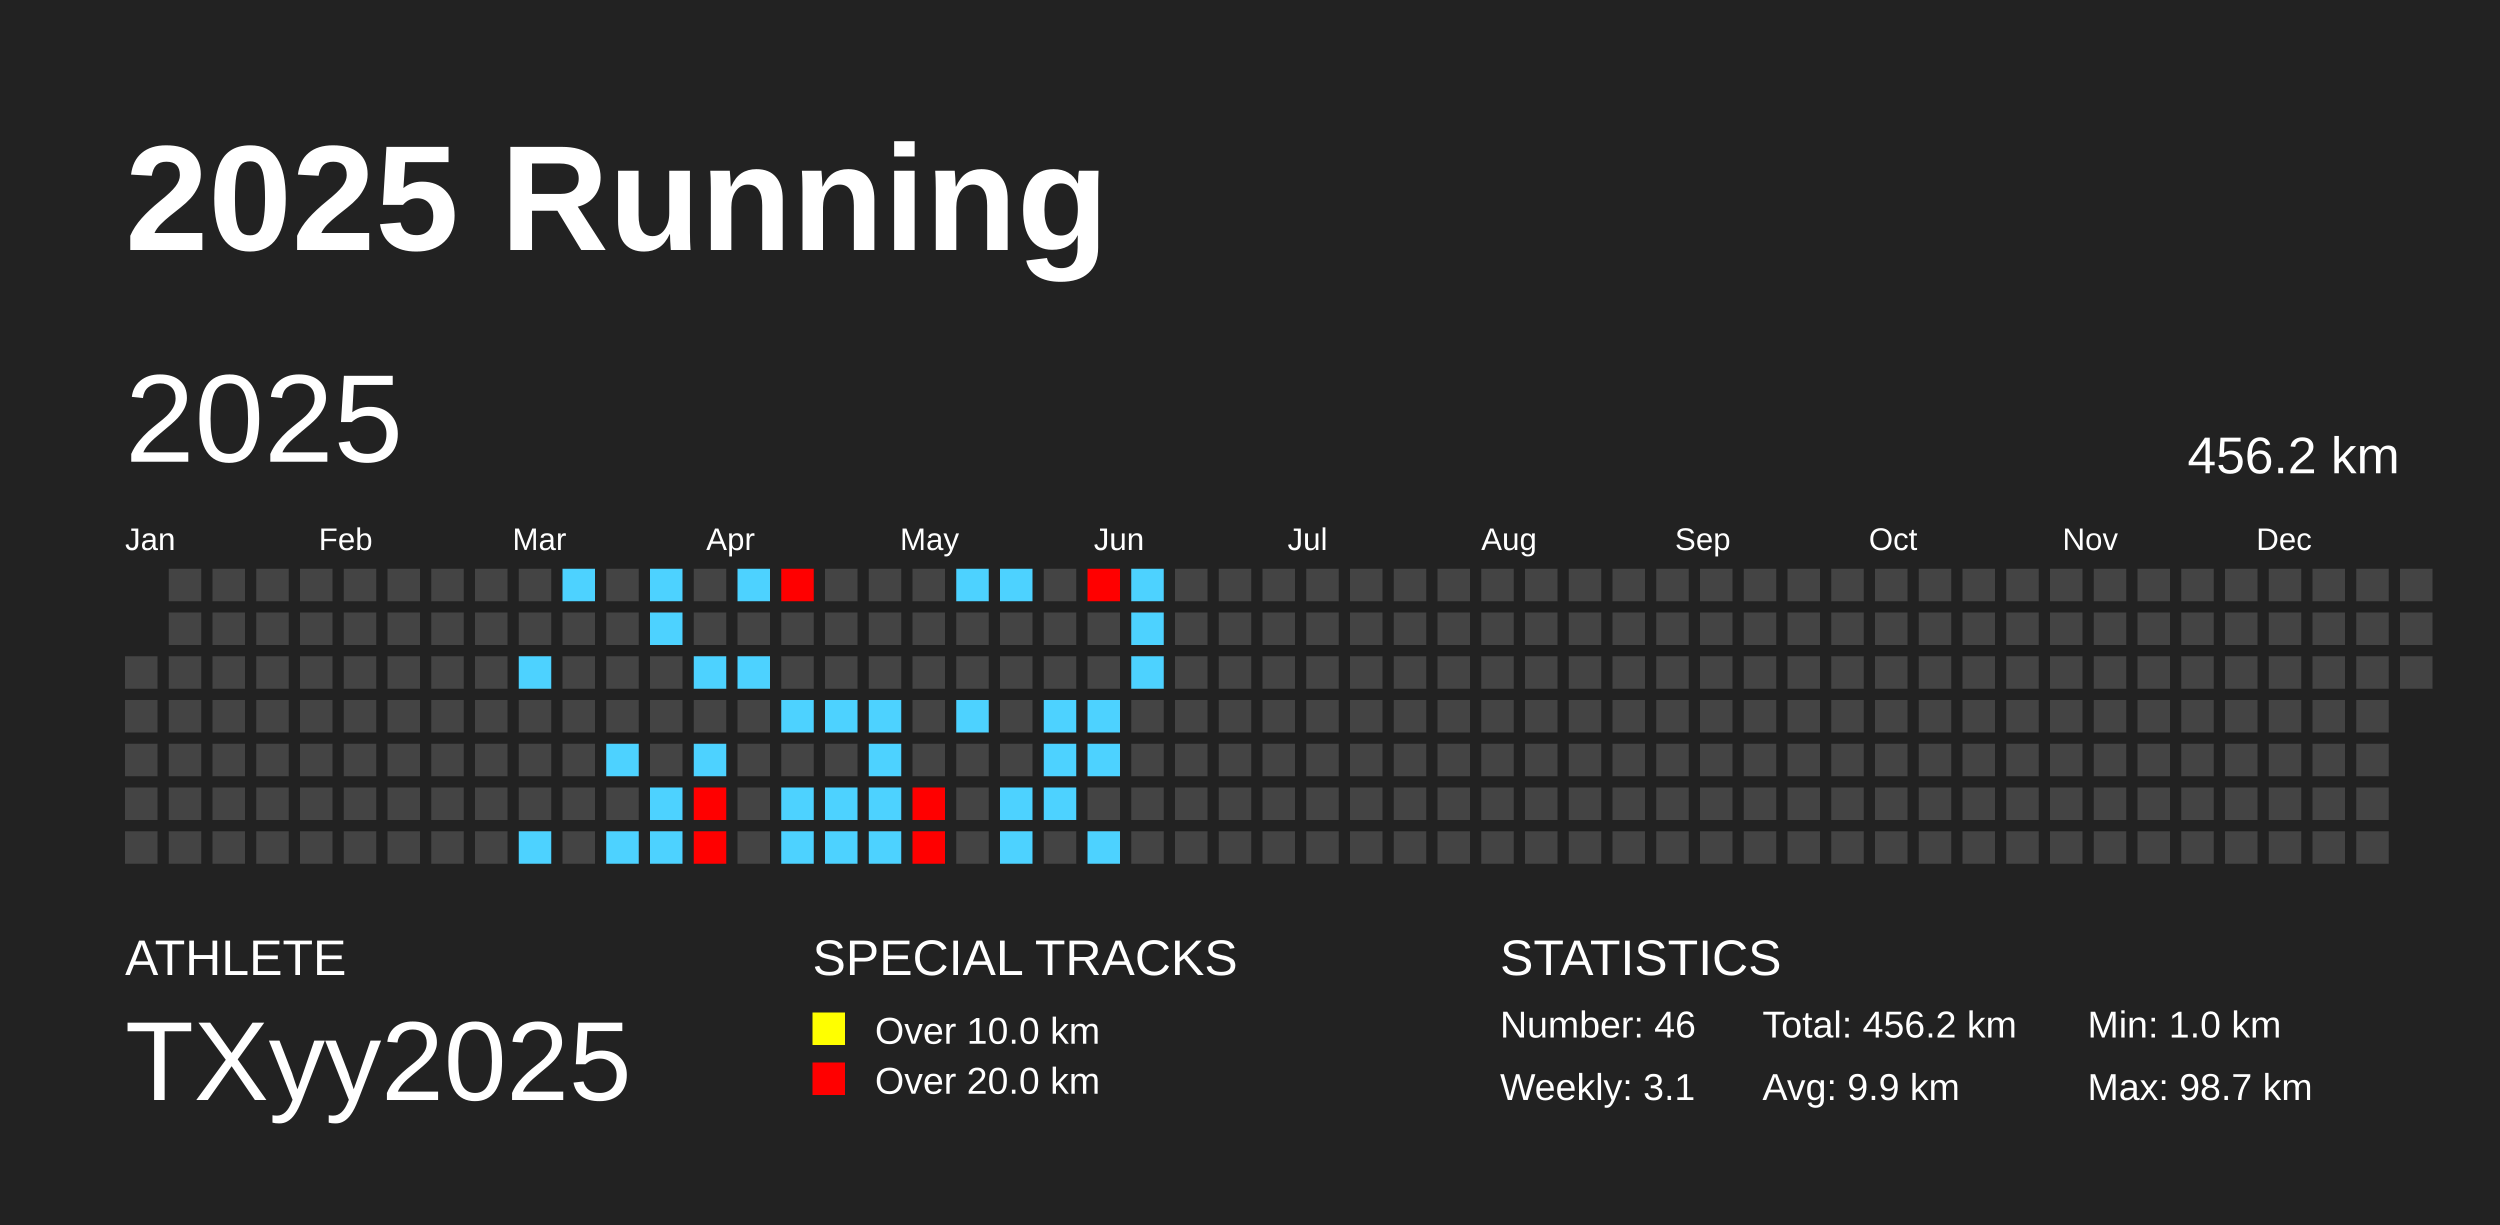
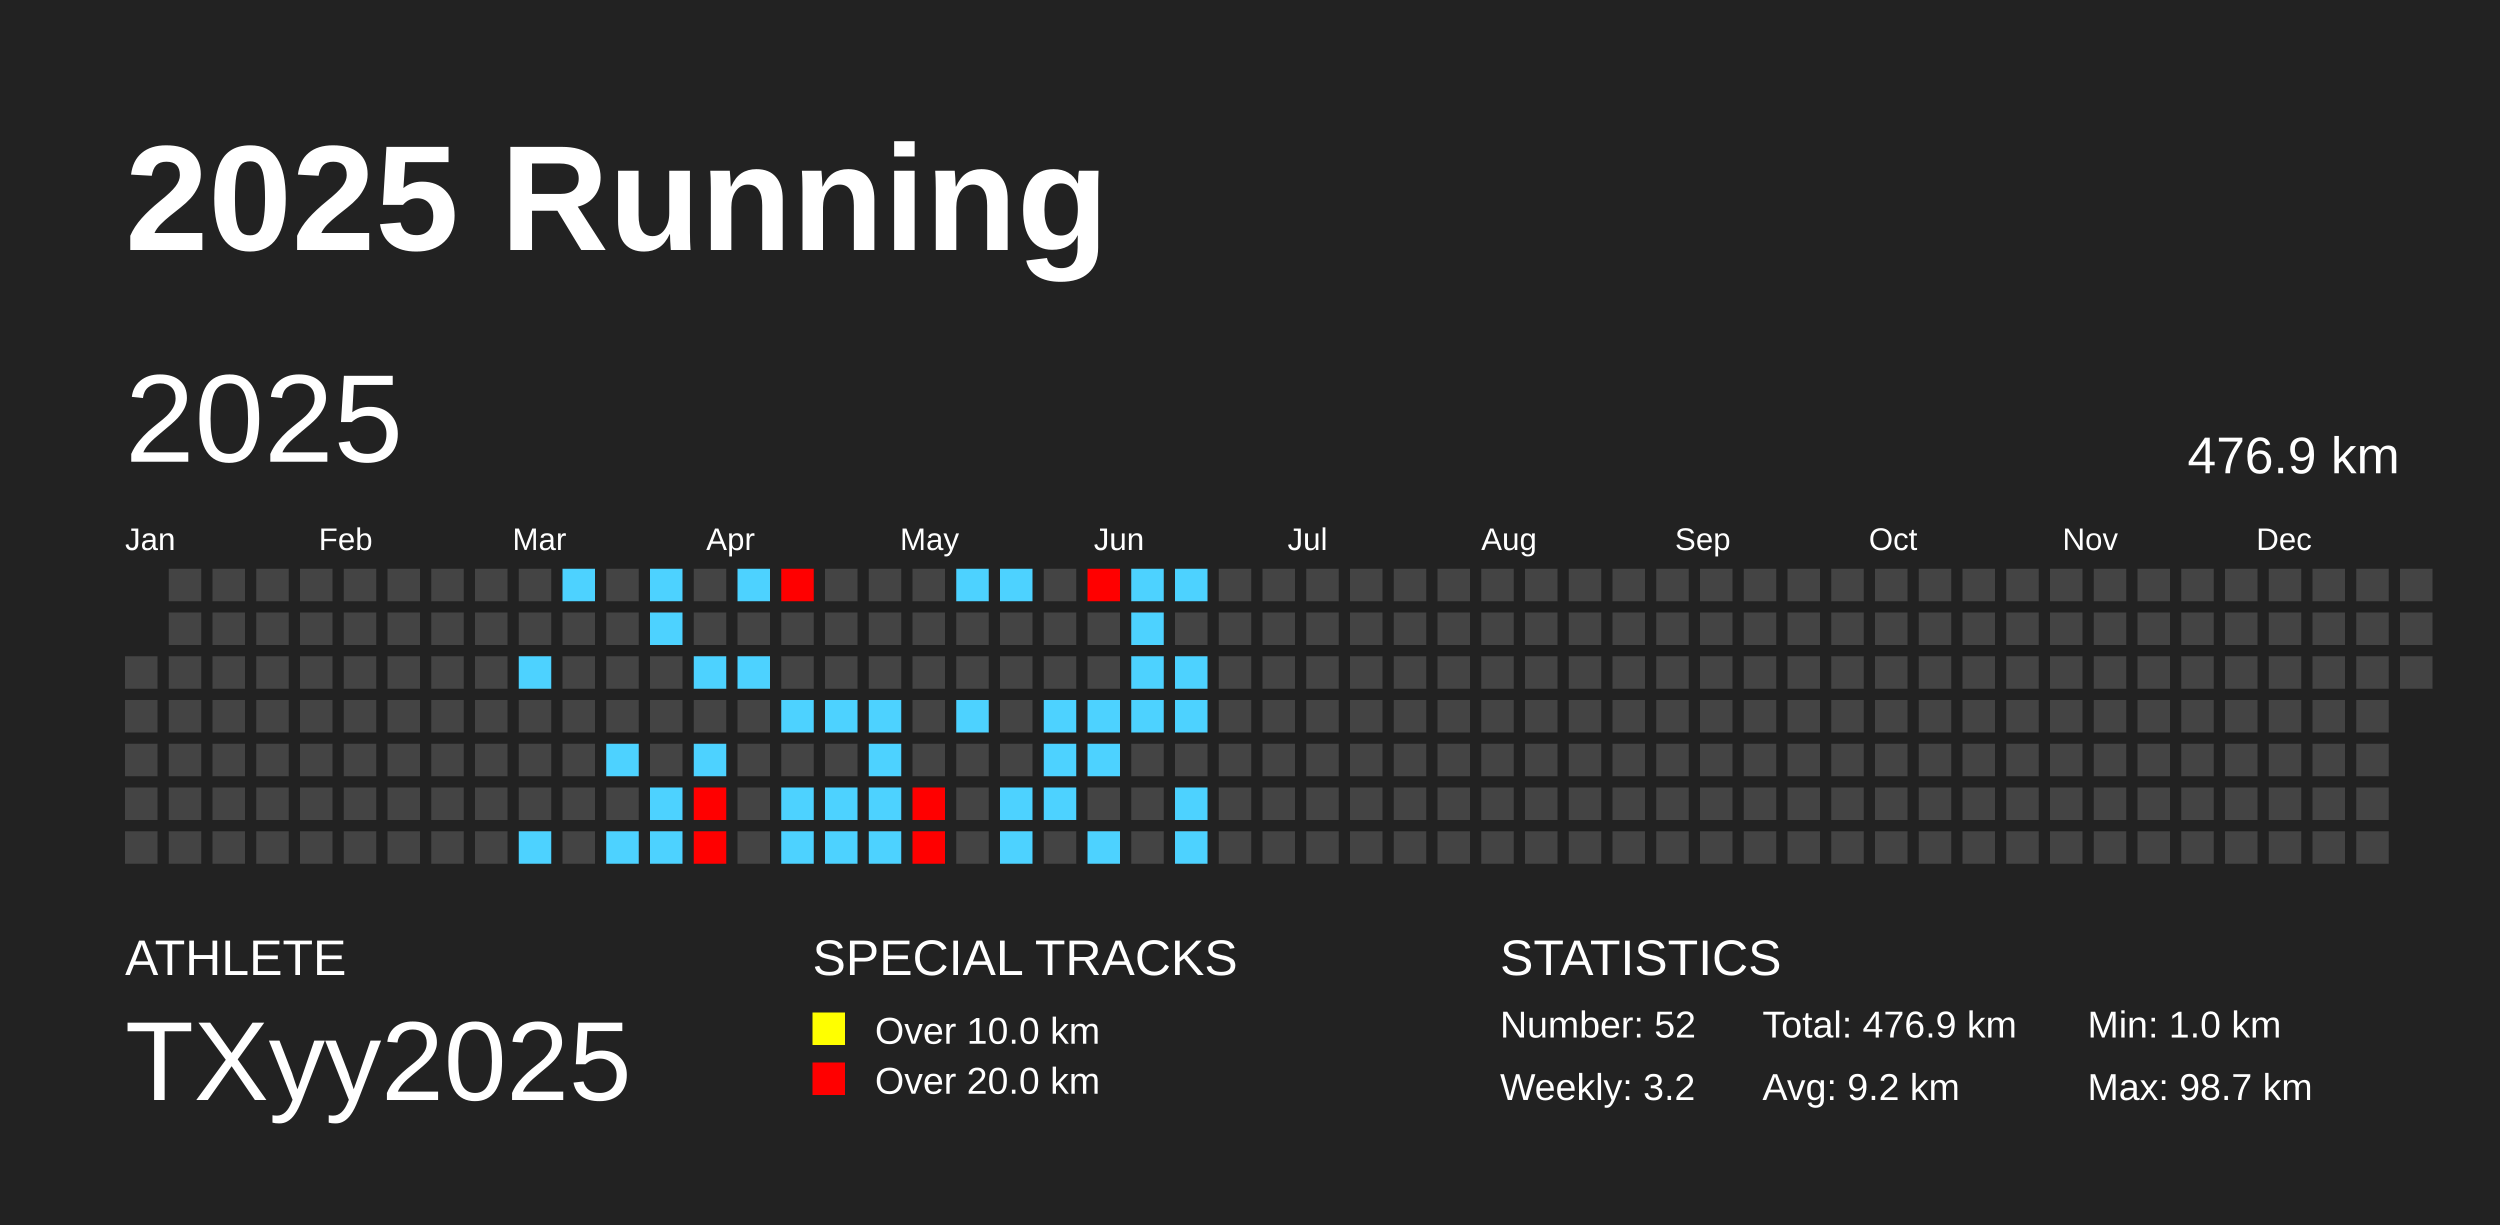
<svg xmlns="http://www.w3.org/2000/svg" baseProfile="full" height="98mm" version="1.1" viewBox="0,0,200,98" width="200mm">
  <defs />
  <rect fill="#222222" height="98" width="200" x="0" y="0" />
  <text fill="#FFFFFF" style="font-size:12px; font-family:Arial; font-weight:bold;" x="10" y="20">2025 Running</text>
  <text fill="#FFFFFF" style="font-size:4px; font-family:Arial" x="10" y="78">ATHLETE</text>
  <text fill="#FFFFFF" style="font-size:9px; font-family:Arial" x="10" y="88">TXyy2025</text>
  <text fill="#FFFFFF" style="font-size:4px; font-family:Arial" x="65" y="78">SPECIAL TRACKS</text>
  <rect fill="yellow" height="2.6" width="2.6" x="65" y="81" />
  <text fill="#FFFFFF" style="font-size:3px; font-family:Arial" x="70" y="83.5">Over 10.0 km</text>
  <rect fill="red" height="2.6" width="2.6" x="65" y="85" />
  <text fill="#FFFFFF" style="font-size:3px; font-family:Arial" x="70" y="87.5">Over 20.0 km</text>
  <text fill="#FFFFFF" style="font-size:4px; font-family:Arial" x="120" y="78">STATISTICS</text>
-   <text fill="#FFFFFF" style="font-size:3px; font-family:Arial" x="120" y="83">Number: 46</text>
-   <text fill="#FFFFFF" style="font-size:3px; font-family:Arial" x="120" y="88">Weekly: 3.1</text>
-   <text fill="#FFFFFF" style="font-size:3px; font-family:Arial" x="141" y="83">Total: 456.2 km</text>
-   <text fill="#FFFFFF" style="font-size:3px; font-family:Arial" x="141" y="88">Avg: 9.9 km</text>
+   <text fill="#FFFFFF" style="font-size:3px; font-family:Arial" x="120" y="83">Number: 52</text>
+   <text fill="#FFFFFF" style="font-size:3px; font-family:Arial" x="120" y="88">Weekly: 3.2</text>
+   <text fill="#FFFFFF" style="font-size:3px; font-family:Arial" x="141" y="83">Total: 476.9 km</text>
+   <text fill="#FFFFFF" style="font-size:3px; font-family:Arial" x="141" y="88">Avg: 9.2 km</text>
  <text fill="#FFFFFF" style="font-size:3px; font-family:Arial" x="167" y="83">Min: 1.0 km</text>
  <text fill="#FFFFFF" style="font-size:3px; font-family:Arial" x="167" y="88">Max: 98.7 km</text>
  <text dominant-baseline="hanging" fill="#FFFFFF" style="font-size:10.0px; font-family:Arial;" x="10" y="30">2025</text>
-   <text dominant-baseline="hanging" fill="#FFFFFF" style="font-size:4.125px; font-family:Arial;" x="175" y="35">456.2 km</text>
+   <text dominant-baseline="hanging" fill="#FFFFFF" style="font-size:4.125px; font-family:Arial;" x="175" y="35">476.9 km</text>
  <text fill="#FFFFFF" style="font-size:2.5px; font-family:Arial" x="10.0" y="44">Jan</text>
  <text fill="#FFFFFF" style="font-size:2.5px; font-family:Arial" x="25.5" y="44">Feb</text>
  <text fill="#FFFFFF" style="font-size:2.5px; font-family:Arial" x="41.0" y="44">Mar</text>
  <text fill="#FFFFFF" style="font-size:2.5px; font-family:Arial" x="56.5" y="44">Apr</text>
  <text fill="#FFFFFF" style="font-size:2.5px; font-family:Arial" x="72.0" y="44">May</text>
  <text fill="#FFFFFF" style="font-size:2.5px; font-family:Arial" x="87.5" y="44">Jun</text>
  <text fill="#FFFFFF" style="font-size:2.5px; font-family:Arial" x="103.0" y="44">Jul</text>
  <text fill="#FFFFFF" style="font-size:2.5px; font-family:Arial" x="118.5" y="44">Aug</text>
  <text fill="#FFFFFF" style="font-size:2.5px; font-family:Arial" x="134.0" y="44">Sep</text>
  <text fill="#FFFFFF" style="font-size:2.5px; font-family:Arial" x="149.5" y="44">Oct</text>
  <text fill="#FFFFFF" style="font-size:2.5px; font-family:Arial" x="165.0" y="44">Nov</text>
  <text fill="#FFFFFF" style="font-size:2.5px; font-family:Arial" x="180.5" y="44">Dec</text>
  <rect fill="#444444" height="2.6" width="2.6" x="10.0" y="52.5" />
  <rect fill="#444444" height="2.6" width="2.6" x="10.0" y="56.0" />
  <rect fill="#444444" height="2.6" width="2.6" x="10.0" y="59.5" />
  <rect fill="#444444" height="2.6" width="2.6" x="10.0" y="63.0" />
  <rect fill="#444444" height="2.6" width="2.6" x="10.0" y="66.5" />
  <rect fill="#444444" height="2.6" width="2.6" x="13.5" y="45.5" />
  <rect fill="#444444" height="2.6" width="2.6" x="13.5" y="49.0" />
  <rect fill="#444444" height="2.6" width="2.6" x="13.5" y="52.5" />
  <rect fill="#444444" height="2.6" width="2.6" x="13.5" y="56.0" />
  <rect fill="#444444" height="2.6" width="2.6" x="13.5" y="59.5" />
  <rect fill="#444444" height="2.6" width="2.6" x="13.5" y="63.0" />
  <rect fill="#444444" height="2.6" width="2.6" x="13.5" y="66.5" />
  <rect fill="#444444" height="2.6" width="2.6" x="17.0" y="45.5" />
  <rect fill="#444444" height="2.6" width="2.6" x="17.0" y="49.0" />
  <rect fill="#444444" height="2.6" width="2.6" x="17.0" y="52.5" />
  <rect fill="#444444" height="2.6" width="2.6" x="17.0" y="56.0" />
  <rect fill="#444444" height="2.6" width="2.6" x="17.0" y="59.5" />
  <rect fill="#444444" height="2.6" width="2.6" x="17.0" y="63.0" />
  <rect fill="#444444" height="2.6" width="2.6" x="17.0" y="66.5" />
  <rect fill="#444444" height="2.6" width="2.6" x="20.5" y="45.5" />
  <rect fill="#444444" height="2.6" width="2.6" x="20.5" y="49.0" />
  <rect fill="#444444" height="2.6" width="2.6" x="20.5" y="52.5" />
  <rect fill="#444444" height="2.6" width="2.6" x="20.5" y="56.0" />
  <rect fill="#444444" height="2.6" width="2.6" x="20.5" y="59.5" />
  <rect fill="#444444" height="2.6" width="2.6" x="20.5" y="63.0" />
  <rect fill="#444444" height="2.6" width="2.6" x="20.5" y="66.5" />
  <rect fill="#444444" height="2.6" width="2.6" x="24.0" y="45.5" />
  <rect fill="#444444" height="2.6" width="2.6" x="24.0" y="49.0" />
  <rect fill="#444444" height="2.6" width="2.6" x="24.0" y="52.5" />
  <rect fill="#444444" height="2.6" width="2.6" x="24.0" y="56.0" />
  <rect fill="#444444" height="2.6" width="2.6" x="24.0" y="59.5" />
  <rect fill="#444444" height="2.6" width="2.6" x="24.0" y="63.0" />
  <rect fill="#444444" height="2.6" width="2.6" x="24.0" y="66.5" />
  <rect fill="#444444" height="2.6" width="2.6" x="27.5" y="45.5" />
  <rect fill="#444444" height="2.6" width="2.6" x="27.5" y="49.0" />
  <rect fill="#444444" height="2.6" width="2.6" x="27.5" y="52.5" />
  <rect fill="#444444" height="2.6" width="2.6" x="27.5" y="56.0" />
  <rect fill="#444444" height="2.6" width="2.6" x="27.5" y="59.5" />
  <rect fill="#444444" height="2.6" width="2.6" x="27.5" y="63.0" />
  <rect fill="#444444" height="2.6" width="2.6" x="27.5" y="66.5" />
  <rect fill="#444444" height="2.6" width="2.6" x="31.0" y="45.5" />
  <rect fill="#444444" height="2.6" width="2.6" x="31.0" y="49.0" />
  <rect fill="#444444" height="2.6" width="2.6" x="31.0" y="52.5" />
  <rect fill="#444444" height="2.6" width="2.6" x="31.0" y="56.0" />
  <rect fill="#444444" height="2.6" width="2.6" x="31.0" y="59.5" />
  <rect fill="#444444" height="2.6" width="2.6" x="31.0" y="63.0" />
  <rect fill="#444444" height="2.6" width="2.6" x="31.0" y="66.5" />
  <rect fill="#444444" height="2.6" width="2.6" x="34.5" y="45.5" />
  <rect fill="#444444" height="2.6" width="2.6" x="34.5" y="49.0" />
  <rect fill="#444444" height="2.6" width="2.6" x="34.5" y="52.5" />
  <rect fill="#444444" height="2.6" width="2.6" x="34.5" y="56.0" />
  <rect fill="#444444" height="2.6" width="2.6" x="34.5" y="59.5" />
  <rect fill="#444444" height="2.6" width="2.6" x="34.5" y="63.0" />
  <rect fill="#444444" height="2.6" width="2.6" x="34.5" y="66.5" />
  <rect fill="#444444" height="2.6" width="2.6" x="38.0" y="45.5" />
  <rect fill="#444444" height="2.6" width="2.6" x="38.0" y="49.0" />
  <rect fill="#444444" height="2.6" width="2.6" x="38.0" y="52.5" />
  <rect fill="#444444" height="2.6" width="2.6" x="38.0" y="56.0" />
  <rect fill="#444444" height="2.6" width="2.6" x="38.0" y="59.5" />
  <rect fill="#444444" height="2.6" width="2.6" x="38.0" y="63.0" />
  <rect fill="#444444" height="2.6" width="2.6" x="38.0" y="66.5" />
  <rect fill="#444444" height="2.6" width="2.6" x="41.5" y="45.5" />
  <rect fill="#444444" height="2.6" width="2.6" x="41.5" y="49.0" />
  <rect fill="#4dd2ff" height="2.6" width="2.6" x="41.5" y="52.5" />
  <rect fill="#444444" height="2.6" width="2.6" x="41.5" y="56.0" />
  <rect fill="#444444" height="2.6" width="2.6" x="41.5" y="59.5" />
  <rect fill="#444444" height="2.6" width="2.6" x="41.5" y="63.0" />
  <rect fill="#4dd2ff" height="2.6" width="2.6" x="41.5" y="66.5" />
  <rect fill="#4dd2ff" height="2.6" width="2.6" x="45.0" y="45.5" />
  <rect fill="#444444" height="2.6" width="2.6" x="45.0" y="49.0" />
  <rect fill="#444444" height="2.6" width="2.6" x="45.0" y="52.5" />
  <rect fill="#444444" height="2.6" width="2.6" x="45.0" y="56.0" />
  <rect fill="#444444" height="2.6" width="2.6" x="45.0" y="59.5" />
  <rect fill="#444444" height="2.6" width="2.6" x="45.0" y="63.0" />
  <rect fill="#444444" height="2.6" width="2.6" x="45.0" y="66.5" />
  <rect fill="#444444" height="2.6" width="2.6" x="48.5" y="45.5" />
  <rect fill="#444444" height="2.6" width="2.6" x="48.5" y="49.0" />
  <rect fill="#444444" height="2.6" width="2.6" x="48.5" y="52.5" />
  <rect fill="#444444" height="2.6" width="2.6" x="48.5" y="56.0" />
  <rect fill="#4dd2ff" height="2.6" width="2.6" x="48.5" y="59.5" />
  <rect fill="#444444" height="2.6" width="2.6" x="48.5" y="63.0" />
  <rect fill="#4dd2ff" height="2.6" width="2.6" x="48.5" y="66.5" />
  <rect fill="#4dd2ff" height="2.6" width="2.6" x="52.0" y="45.5" />
  <rect fill="#4dd2ff" height="2.6" width="2.6" x="52.0" y="49.0" />
  <rect fill="#444444" height="2.6" width="2.6" x="52.0" y="52.5" />
  <rect fill="#444444" height="2.6" width="2.6" x="52.0" y="56.0" />
  <rect fill="#444444" height="2.6" width="2.6" x="52.0" y="59.5" />
  <rect fill="#4dd2ff" height="2.6" width="2.6" x="52.0" y="63.0" />
  <rect fill="#4dd2ff" height="2.6" width="2.6" x="52.0" y="66.5" />
  <rect fill="#444444" height="2.6" width="2.6" x="55.5" y="45.5" />
  <rect fill="#444444" height="2.6" width="2.6" x="55.5" y="49.0" />
  <rect fill="#4dd2ff" height="2.6" width="2.6" x="55.5" y="52.5" />
  <rect fill="#444444" height="2.6" width="2.6" x="55.5" y="56.0" />
  <rect fill="#4dd2ff" height="2.6" width="2.6" x="55.5" y="59.5" />
  <rect fill="red" height="2.6" width="2.6" x="55.5" y="63.0" />
  <rect fill="red" height="2.6" width="2.6" x="55.5" y="66.5" />
  <rect fill="#4dd2ff" height="2.6" width="2.6" x="59.0" y="45.5" />
  <rect fill="#444444" height="2.6" width="2.6" x="59.0" y="49.0" />
  <rect fill="#4dd2ff" height="2.6" width="2.6" x="59.0" y="52.5" />
  <rect fill="#444444" height="2.6" width="2.6" x="59.0" y="56.0" />
  <rect fill="#444444" height="2.6" width="2.6" x="59.0" y="59.5" />
  <rect fill="#444444" height="2.6" width="2.6" x="59.0" y="63.0" />
  <rect fill="#444444" height="2.6" width="2.6" x="59.0" y="66.5" />
  <rect fill="red" height="2.6" width="2.6" x="62.5" y="45.5" />
  <rect fill="#444444" height="2.6" width="2.6" x="62.5" y="49.0" />
  <rect fill="#444444" height="2.6" width="2.6" x="62.5" y="52.5" />
  <rect fill="#4dd2ff" height="2.6" width="2.6" x="62.5" y="56.0" />
  <rect fill="#444444" height="2.6" width="2.6" x="62.5" y="59.5" />
  <rect fill="#4dd2ff" height="2.6" width="2.6" x="62.5" y="63.0" />
  <rect fill="#4dd2ff" height="2.6" width="2.6" x="62.5" y="66.5" />
  <rect fill="#444444" height="2.6" width="2.6" x="66.0" y="45.5" />
  <rect fill="#444444" height="2.6" width="2.6" x="66.0" y="49.0" />
  <rect fill="#444444" height="2.6" width="2.6" x="66.0" y="52.5" />
  <rect fill="#4dd2ff" height="2.6" width="2.6" x="66.0" y="56.0" />
  <rect fill="#444444" height="2.6" width="2.6" x="66.0" y="59.5" />
  <rect fill="#4dd2ff" height="2.6" width="2.6" x="66.0" y="63.0" />
  <rect fill="#4dd2ff" height="2.6" width="2.6" x="66.0" y="66.5" />
  <rect fill="#444444" height="2.6" width="2.6" x="69.5" y="45.5" />
  <rect fill="#444444" height="2.6" width="2.6" x="69.5" y="49.0" />
  <rect fill="#444444" height="2.6" width="2.6" x="69.5" y="52.5" />
  <rect fill="#4dd2ff" height="2.6" width="2.6" x="69.5" y="56.0" />
  <rect fill="#4dd2ff" height="2.6" width="2.6" x="69.5" y="59.5" />
  <rect fill="#4dd2ff" height="2.6" width="2.6" x="69.5" y="63.0" />
  <rect fill="#4dd2ff" height="2.6" width="2.6" x="69.5" y="66.5" />
  <rect fill="#444444" height="2.6" width="2.6" x="73.0" y="45.5" />
  <rect fill="#444444" height="2.6" width="2.6" x="73.0" y="49.0" />
  <rect fill="#444444" height="2.6" width="2.6" x="73.0" y="52.5" />
  <rect fill="#444444" height="2.6" width="2.6" x="73.0" y="56.0" />
  <rect fill="#444444" height="2.6" width="2.6" x="73.0" y="59.5" />
  <rect fill="red" height="2.6" width="2.6" x="73.0" y="63.0" />
  <rect fill="red" height="2.6" width="2.6" x="73.0" y="66.5" />
  <rect fill="#4dd2ff" height="2.6" width="2.6" x="76.5" y="45.5" />
  <rect fill="#444444" height="2.6" width="2.6" x="76.5" y="49.0" />
  <rect fill="#444444" height="2.6" width="2.6" x="76.5" y="52.5" />
  <rect fill="#4dd2ff" height="2.6" width="2.6" x="76.5" y="56.0" />
  <rect fill="#444444" height="2.6" width="2.6" x="76.5" y="59.5" />
  <rect fill="#444444" height="2.6" width="2.6" x="76.5" y="63.0" />
  <rect fill="#444444" height="2.6" width="2.6" x="76.5" y="66.5" />
  <rect fill="#4dd2ff" height="2.6" width="2.6" x="80.0" y="45.5" />
  <rect fill="#444444" height="2.6" width="2.6" x="80.0" y="49.0" />
  <rect fill="#444444" height="2.6" width="2.6" x="80.0" y="52.5" />
  <rect fill="#444444" height="2.6" width="2.6" x="80.0" y="56.0" />
  <rect fill="#444444" height="2.6" width="2.6" x="80.0" y="59.5" />
  <rect fill="#4dd2ff" height="2.6" width="2.6" x="80.0" y="63.0" />
  <rect fill="#4dd2ff" height="2.6" width="2.6" x="80.0" y="66.5" />
  <rect fill="#444444" height="2.6" width="2.6" x="83.5" y="45.5" />
  <rect fill="#444444" height="2.6" width="2.6" x="83.5" y="49.0" />
  <rect fill="#444444" height="2.6" width="2.6" x="83.5" y="52.5" />
  <rect fill="#4dd2ff" height="2.6" width="2.6" x="83.5" y="56.0" />
  <rect fill="#4dd2ff" height="2.6" width="2.6" x="83.5" y="59.5" />
  <rect fill="#4dd2ff" height="2.6" width="2.6" x="83.5" y="63.0" />
  <rect fill="#444444" height="2.6" width="2.6" x="83.5" y="66.5" />
  <rect fill="red" height="2.6" width="2.6" x="87.0" y="45.5" />
  <rect fill="#444444" height="2.6" width="2.6" x="87.0" y="49.0" />
  <rect fill="#444444" height="2.6" width="2.6" x="87.0" y="52.5" />
  <rect fill="#4dd2ff" height="2.6" width="2.6" x="87.0" y="56.0" />
  <rect fill="#4dd2ff" height="2.6" width="2.6" x="87.0" y="59.5" />
  <rect fill="#444444" height="2.6" width="2.6" x="87.0" y="63.0" />
  <rect fill="#4dd2ff" height="2.6" width="2.6" x="87.0" y="66.5" />
  <rect fill="#4dd2ff" height="2.6" width="2.6" x="90.5" y="45.5" />
  <rect fill="#4dd2ff" height="2.6" width="2.6" x="90.5" y="49.0" />
  <rect fill="#4dd2ff" height="2.6" width="2.6" x="90.5" y="52.5" />
-   <rect fill="#444444" height="2.6" width="2.6" x="90.5" y="56.0" />
+   <rect fill="#4dd2ff" height="2.6" width="2.6" x="90.5" y="56.0" />
  <rect fill="#444444" height="2.6" width="2.6" x="90.5" y="59.5" />
  <rect fill="#444444" height="2.6" width="2.6" x="90.5" y="63.0" />
  <rect fill="#444444" height="2.6" width="2.6" x="90.5" y="66.5" />
-   <rect fill="#444444" height="2.6" width="2.6" x="94.0" y="45.5" />
+   <rect fill="#4dd2ff" height="2.6" width="2.6" x="94.0" y="45.5" />
  <rect fill="#444444" height="2.6" width="2.6" x="94.0" y="49.0" />
-   <rect fill="#444444" height="2.6" width="2.6" x="94.0" y="52.5" />
-   <rect fill="#444444" height="2.6" width="2.6" x="94.0" y="56.0" />
+   <rect fill="#4dd2ff" height="2.6" width="2.6" x="94.0" y="52.5" />
+   <rect fill="#4dd2ff" height="2.6" width="2.6" x="94.0" y="56.0" />
  <rect fill="#444444" height="2.6" width="2.6" x="94.0" y="59.5" />
-   <rect fill="#444444" height="2.6" width="2.6" x="94.0" y="63.0" />
-   <rect fill="#444444" height="2.6" width="2.6" x="94.0" y="66.5" />
+   <rect fill="#4dd2ff" height="2.6" width="2.6" x="94.0" y="63.0" />
+   <rect fill="#4dd2ff" height="2.6" width="2.6" x="94.0" y="66.5" />
  <rect fill="#444444" height="2.6" width="2.6" x="97.5" y="45.5" />
  <rect fill="#444444" height="2.6" width="2.6" x="97.5" y="49.0" />
  <rect fill="#444444" height="2.6" width="2.6" x="97.5" y="52.5" />
  <rect fill="#444444" height="2.6" width="2.6" x="97.5" y="56.0" />
  <rect fill="#444444" height="2.6" width="2.6" x="97.5" y="59.5" />
  <rect fill="#444444" height="2.6" width="2.6" x="97.5" y="63.0" />
  <rect fill="#444444" height="2.6" width="2.6" x="97.5" y="66.5" />
  <rect fill="#444444" height="2.6" width="2.6" x="101.0" y="45.5" />
  <rect fill="#444444" height="2.6" width="2.6" x="101.0" y="49.0" />
  <rect fill="#444444" height="2.6" width="2.6" x="101.0" y="52.5" />
  <rect fill="#444444" height="2.6" width="2.6" x="101.0" y="56.0" />
  <rect fill="#444444" height="2.6" width="2.6" x="101.0" y="59.5" />
  <rect fill="#444444" height="2.6" width="2.6" x="101.0" y="63.0" />
  <rect fill="#444444" height="2.6" width="2.6" x="101.0" y="66.5" />
  <rect fill="#444444" height="2.6" width="2.6" x="104.5" y="45.5" />
  <rect fill="#444444" height="2.6" width="2.6" x="104.5" y="49.0" />
  <rect fill="#444444" height="2.6" width="2.6" x="104.5" y="52.5" />
  <rect fill="#444444" height="2.6" width="2.6" x="104.5" y="56.0" />
  <rect fill="#444444" height="2.6" width="2.6" x="104.5" y="59.5" />
  <rect fill="#444444" height="2.6" width="2.6" x="104.5" y="63.0" />
  <rect fill="#444444" height="2.6" width="2.6" x="104.5" y="66.5" />
  <rect fill="#444444" height="2.6" width="2.6" x="108.0" y="45.5" />
  <rect fill="#444444" height="2.6" width="2.6" x="108.0" y="49.0" />
  <rect fill="#444444" height="2.6" width="2.6" x="108.0" y="52.5" />
  <rect fill="#444444" height="2.6" width="2.6" x="108.0" y="56.0" />
  <rect fill="#444444" height="2.6" width="2.6" x="108.0" y="59.5" />
  <rect fill="#444444" height="2.6" width="2.6" x="108.0" y="63.0" />
  <rect fill="#444444" height="2.6" width="2.6" x="108.0" y="66.5" />
  <rect fill="#444444" height="2.6" width="2.6" x="111.5" y="45.5" />
  <rect fill="#444444" height="2.6" width="2.6" x="111.5" y="49.0" />
  <rect fill="#444444" height="2.6" width="2.6" x="111.5" y="52.5" />
  <rect fill="#444444" height="2.6" width="2.6" x="111.5" y="56.0" />
  <rect fill="#444444" height="2.6" width="2.6" x="111.5" y="59.5" />
  <rect fill="#444444" height="2.6" width="2.6" x="111.5" y="63.0" />
  <rect fill="#444444" height="2.6" width="2.6" x="111.5" y="66.5" />
  <rect fill="#444444" height="2.6" width="2.6" x="115.0" y="45.5" />
  <rect fill="#444444" height="2.6" width="2.6" x="115.0" y="49.0" />
  <rect fill="#444444" height="2.6" width="2.6" x="115.0" y="52.5" />
  <rect fill="#444444" height="2.6" width="2.6" x="115.0" y="56.0" />
  <rect fill="#444444" height="2.6" width="2.6" x="115.0" y="59.5" />
  <rect fill="#444444" height="2.6" width="2.6" x="115.0" y="63.0" />
  <rect fill="#444444" height="2.6" width="2.6" x="115.0" y="66.5" />
  <rect fill="#444444" height="2.6" width="2.6" x="118.5" y="45.5" />
  <rect fill="#444444" height="2.6" width="2.6" x="118.5" y="49.0" />
  <rect fill="#444444" height="2.6" width="2.6" x="118.5" y="52.5" />
  <rect fill="#444444" height="2.6" width="2.6" x="118.5" y="56.0" />
  <rect fill="#444444" height="2.6" width="2.6" x="118.5" y="59.5" />
  <rect fill="#444444" height="2.6" width="2.6" x="118.5" y="63.0" />
  <rect fill="#444444" height="2.6" width="2.6" x="118.5" y="66.5" />
  <rect fill="#444444" height="2.6" width="2.6" x="122.0" y="45.5" />
  <rect fill="#444444" height="2.6" width="2.6" x="122.0" y="49.0" />
  <rect fill="#444444" height="2.6" width="2.6" x="122.0" y="52.5" />
  <rect fill="#444444" height="2.6" width="2.6" x="122.0" y="56.0" />
  <rect fill="#444444" height="2.6" width="2.6" x="122.0" y="59.5" />
  <rect fill="#444444" height="2.6" width="2.6" x="122.0" y="63.0" />
  <rect fill="#444444" height="2.6" width="2.6" x="122.0" y="66.5" />
  <rect fill="#444444" height="2.6" width="2.6" x="125.5" y="45.5" />
  <rect fill="#444444" height="2.6" width="2.6" x="125.5" y="49.0" />
  <rect fill="#444444" height="2.6" width="2.6" x="125.5" y="52.5" />
  <rect fill="#444444" height="2.6" width="2.6" x="125.5" y="56.0" />
  <rect fill="#444444" height="2.6" width="2.6" x="125.5" y="59.5" />
  <rect fill="#444444" height="2.6" width="2.6" x="125.5" y="63.0" />
  <rect fill="#444444" height="2.6" width="2.6" x="125.5" y="66.5" />
  <rect fill="#444444" height="2.6" width="2.6" x="129.0" y="45.5" />
  <rect fill="#444444" height="2.6" width="2.6" x="129.0" y="49.0" />
  <rect fill="#444444" height="2.6" width="2.6" x="129.0" y="52.5" />
  <rect fill="#444444" height="2.6" width="2.6" x="129.0" y="56.0" />
  <rect fill="#444444" height="2.6" width="2.6" x="129.0" y="59.5" />
  <rect fill="#444444" height="2.6" width="2.6" x="129.0" y="63.0" />
  <rect fill="#444444" height="2.6" width="2.6" x="129.0" y="66.5" />
  <rect fill="#444444" height="2.6" width="2.6" x="132.5" y="45.5" />
  <rect fill="#444444" height="2.6" width="2.6" x="132.5" y="49.0" />
  <rect fill="#444444" height="2.6" width="2.6" x="132.5" y="52.5" />
  <rect fill="#444444" height="2.6" width="2.6" x="132.5" y="56.0" />
  <rect fill="#444444" height="2.6" width="2.6" x="132.5" y="59.5" />
  <rect fill="#444444" height="2.6" width="2.6" x="132.5" y="63.0" />
  <rect fill="#444444" height="2.6" width="2.6" x="132.5" y="66.5" />
  <rect fill="#444444" height="2.6" width="2.6" x="136.0" y="45.5" />
  <rect fill="#444444" height="2.6" width="2.6" x="136.0" y="49.0" />
  <rect fill="#444444" height="2.6" width="2.6" x="136.0" y="52.5" />
  <rect fill="#444444" height="2.6" width="2.6" x="136.0" y="56.0" />
  <rect fill="#444444" height="2.6" width="2.6" x="136.0" y="59.5" />
  <rect fill="#444444" height="2.6" width="2.6" x="136.0" y="63.0" />
  <rect fill="#444444" height="2.6" width="2.6" x="136.0" y="66.5" />
  <rect fill="#444444" height="2.6" width="2.6" x="139.5" y="45.5" />
  <rect fill="#444444" height="2.6" width="2.6" x="139.5" y="49.0" />
  <rect fill="#444444" height="2.6" width="2.6" x="139.5" y="52.5" />
  <rect fill="#444444" height="2.6" width="2.6" x="139.5" y="56.0" />
  <rect fill="#444444" height="2.6" width="2.6" x="139.5" y="59.5" />
  <rect fill="#444444" height="2.6" width="2.6" x="139.5" y="63.0" />
  <rect fill="#444444" height="2.6" width="2.6" x="139.5" y="66.5" />
  <rect fill="#444444" height="2.6" width="2.6" x="143.0" y="45.5" />
  <rect fill="#444444" height="2.6" width="2.6" x="143.0" y="49.0" />
  <rect fill="#444444" height="2.6" width="2.6" x="143.0" y="52.5" />
  <rect fill="#444444" height="2.6" width="2.6" x="143.0" y="56.0" />
  <rect fill="#444444" height="2.6" width="2.6" x="143.0" y="59.5" />
  <rect fill="#444444" height="2.6" width="2.6" x="143.0" y="63.0" />
  <rect fill="#444444" height="2.6" width="2.6" x="143.0" y="66.5" />
  <rect fill="#444444" height="2.6" width="2.6" x="146.5" y="45.5" />
  <rect fill="#444444" height="2.6" width="2.6" x="146.5" y="49.0" />
  <rect fill="#444444" height="2.6" width="2.6" x="146.5" y="52.5" />
  <rect fill="#444444" height="2.6" width="2.6" x="146.5" y="56.0" />
  <rect fill="#444444" height="2.6" width="2.6" x="146.5" y="59.5" />
  <rect fill="#444444" height="2.6" width="2.6" x="146.5" y="63.0" />
  <rect fill="#444444" height="2.6" width="2.6" x="146.5" y="66.5" />
  <rect fill="#444444" height="2.6" width="2.6" x="150.0" y="45.5" />
  <rect fill="#444444" height="2.6" width="2.6" x="150.0" y="49.0" />
  <rect fill="#444444" height="2.6" width="2.6" x="150.0" y="52.5" />
  <rect fill="#444444" height="2.6" width="2.6" x="150.0" y="56.0" />
  <rect fill="#444444" height="2.6" width="2.6" x="150.0" y="59.5" />
  <rect fill="#444444" height="2.6" width="2.6" x="150.0" y="63.0" />
  <rect fill="#444444" height="2.6" width="2.6" x="150.0" y="66.5" />
  <rect fill="#444444" height="2.6" width="2.6" x="153.5" y="45.5" />
  <rect fill="#444444" height="2.6" width="2.6" x="153.5" y="49.0" />
  <rect fill="#444444" height="2.6" width="2.6" x="153.5" y="52.5" />
  <rect fill="#444444" height="2.6" width="2.6" x="153.5" y="56.0" />
  <rect fill="#444444" height="2.6" width="2.6" x="153.5" y="59.5" />
  <rect fill="#444444" height="2.6" width="2.6" x="153.5" y="63.0" />
  <rect fill="#444444" height="2.6" width="2.6" x="153.5" y="66.5" />
  <rect fill="#444444" height="2.6" width="2.6" x="157.0" y="45.5" />
  <rect fill="#444444" height="2.6" width="2.6" x="157.0" y="49.0" />
  <rect fill="#444444" height="2.6" width="2.6" x="157.0" y="52.5" />
  <rect fill="#444444" height="2.6" width="2.6" x="157.0" y="56.0" />
  <rect fill="#444444" height="2.6" width="2.6" x="157.0" y="59.5" />
  <rect fill="#444444" height="2.6" width="2.6" x="157.0" y="63.0" />
  <rect fill="#444444" height="2.6" width="2.6" x="157.0" y="66.5" />
  <rect fill="#444444" height="2.6" width="2.6" x="160.5" y="45.5" />
  <rect fill="#444444" height="2.6" width="2.6" x="160.5" y="49.0" />
  <rect fill="#444444" height="2.6" width="2.6" x="160.5" y="52.5" />
  <rect fill="#444444" height="2.6" width="2.6" x="160.5" y="56.0" />
  <rect fill="#444444" height="2.6" width="2.6" x="160.5" y="59.5" />
  <rect fill="#444444" height="2.6" width="2.6" x="160.5" y="63.0" />
  <rect fill="#444444" height="2.6" width="2.6" x="160.5" y="66.5" />
  <rect fill="#444444" height="2.6" width="2.6" x="164.0" y="45.5" />
  <rect fill="#444444" height="2.6" width="2.6" x="164.0" y="49.0" />
  <rect fill="#444444" height="2.6" width="2.6" x="164.0" y="52.5" />
  <rect fill="#444444" height="2.6" width="2.6" x="164.0" y="56.0" />
  <rect fill="#444444" height="2.6" width="2.6" x="164.0" y="59.5" />
  <rect fill="#444444" height="2.6" width="2.6" x="164.0" y="63.0" />
  <rect fill="#444444" height="2.6" width="2.6" x="164.0" y="66.5" />
  <rect fill="#444444" height="2.6" width="2.6" x="167.5" y="45.5" />
  <rect fill="#444444" height="2.6" width="2.6" x="167.5" y="49.0" />
  <rect fill="#444444" height="2.6" width="2.6" x="167.5" y="52.5" />
  <rect fill="#444444" height="2.6" width="2.6" x="167.5" y="56.0" />
  <rect fill="#444444" height="2.6" width="2.6" x="167.5" y="59.5" />
  <rect fill="#444444" height="2.6" width="2.6" x="167.5" y="63.0" />
  <rect fill="#444444" height="2.6" width="2.6" x="167.5" y="66.5" />
  <rect fill="#444444" height="2.6" width="2.6" x="171.0" y="45.5" />
  <rect fill="#444444" height="2.6" width="2.6" x="171.0" y="49.0" />
  <rect fill="#444444" height="2.6" width="2.6" x="171.0" y="52.5" />
  <rect fill="#444444" height="2.6" width="2.6" x="171.0" y="56.0" />
  <rect fill="#444444" height="2.6" width="2.6" x="171.0" y="59.5" />
  <rect fill="#444444" height="2.6" width="2.6" x="171.0" y="63.0" />
  <rect fill="#444444" height="2.6" width="2.6" x="171.0" y="66.5" />
  <rect fill="#444444" height="2.6" width="2.6" x="174.5" y="45.5" />
  <rect fill="#444444" height="2.6" width="2.6" x="174.5" y="49.0" />
  <rect fill="#444444" height="2.6" width="2.6" x="174.5" y="52.5" />
  <rect fill="#444444" height="2.6" width="2.6" x="174.5" y="56.0" />
  <rect fill="#444444" height="2.6" width="2.6" x="174.5" y="59.5" />
  <rect fill="#444444" height="2.6" width="2.6" x="174.5" y="63.0" />
  <rect fill="#444444" height="2.6" width="2.6" x="174.5" y="66.5" />
  <rect fill="#444444" height="2.6" width="2.6" x="178.0" y="45.5" />
  <rect fill="#444444" height="2.6" width="2.6" x="178.0" y="49.0" />
  <rect fill="#444444" height="2.6" width="2.6" x="178.0" y="52.5" />
  <rect fill="#444444" height="2.6" width="2.6" x="178.0" y="56.0" />
  <rect fill="#444444" height="2.6" width="2.6" x="178.0" y="59.5" />
  <rect fill="#444444" height="2.6" width="2.6" x="178.0" y="63.0" />
  <rect fill="#444444" height="2.6" width="2.6" x="178.0" y="66.5" />
  <rect fill="#444444" height="2.6" width="2.6" x="181.5" y="45.5" />
  <rect fill="#444444" height="2.6" width="2.6" x="181.5" y="49.0" />
  <rect fill="#444444" height="2.6" width="2.6" x="181.5" y="52.5" />
  <rect fill="#444444" height="2.6" width="2.6" x="181.5" y="56.0" />
  <rect fill="#444444" height="2.6" width="2.6" x="181.5" y="59.5" />
  <rect fill="#444444" height="2.6" width="2.6" x="181.5" y="63.0" />
  <rect fill="#444444" height="2.6" width="2.6" x="181.5" y="66.5" />
  <rect fill="#444444" height="2.6" width="2.6" x="185.0" y="45.5" />
  <rect fill="#444444" height="2.6" width="2.6" x="185.0" y="49.0" />
  <rect fill="#444444" height="2.6" width="2.6" x="185.0" y="52.5" />
  <rect fill="#444444" height="2.6" width="2.6" x="185.0" y="56.0" />
  <rect fill="#444444" height="2.6" width="2.6" x="185.0" y="59.5" />
  <rect fill="#444444" height="2.6" width="2.6" x="185.0" y="63.0" />
  <rect fill="#444444" height="2.6" width="2.6" x="185.0" y="66.5" />
  <rect fill="#444444" height="2.6" width="2.6" x="188.5" y="45.5" />
  <rect fill="#444444" height="2.6" width="2.6" x="188.5" y="49.0" />
  <rect fill="#444444" height="2.6" width="2.6" x="188.5" y="52.5" />
  <rect fill="#444444" height="2.6" width="2.6" x="188.5" y="56.0" />
  <rect fill="#444444" height="2.6" width="2.6" x="188.5" y="59.5" />
  <rect fill="#444444" height="2.6" width="2.6" x="188.5" y="63.0" />
  <rect fill="#444444" height="2.6" width="2.6" x="188.5" y="66.5" />
  <rect fill="#444444" height="2.6" width="2.6" x="192.0" y="45.5" />
  <rect fill="#444444" height="2.6" width="2.6" x="192.0" y="49.0" />
  <rect fill="#444444" height="2.6" width="2.6" x="192.0" y="52.5" />
</svg>
